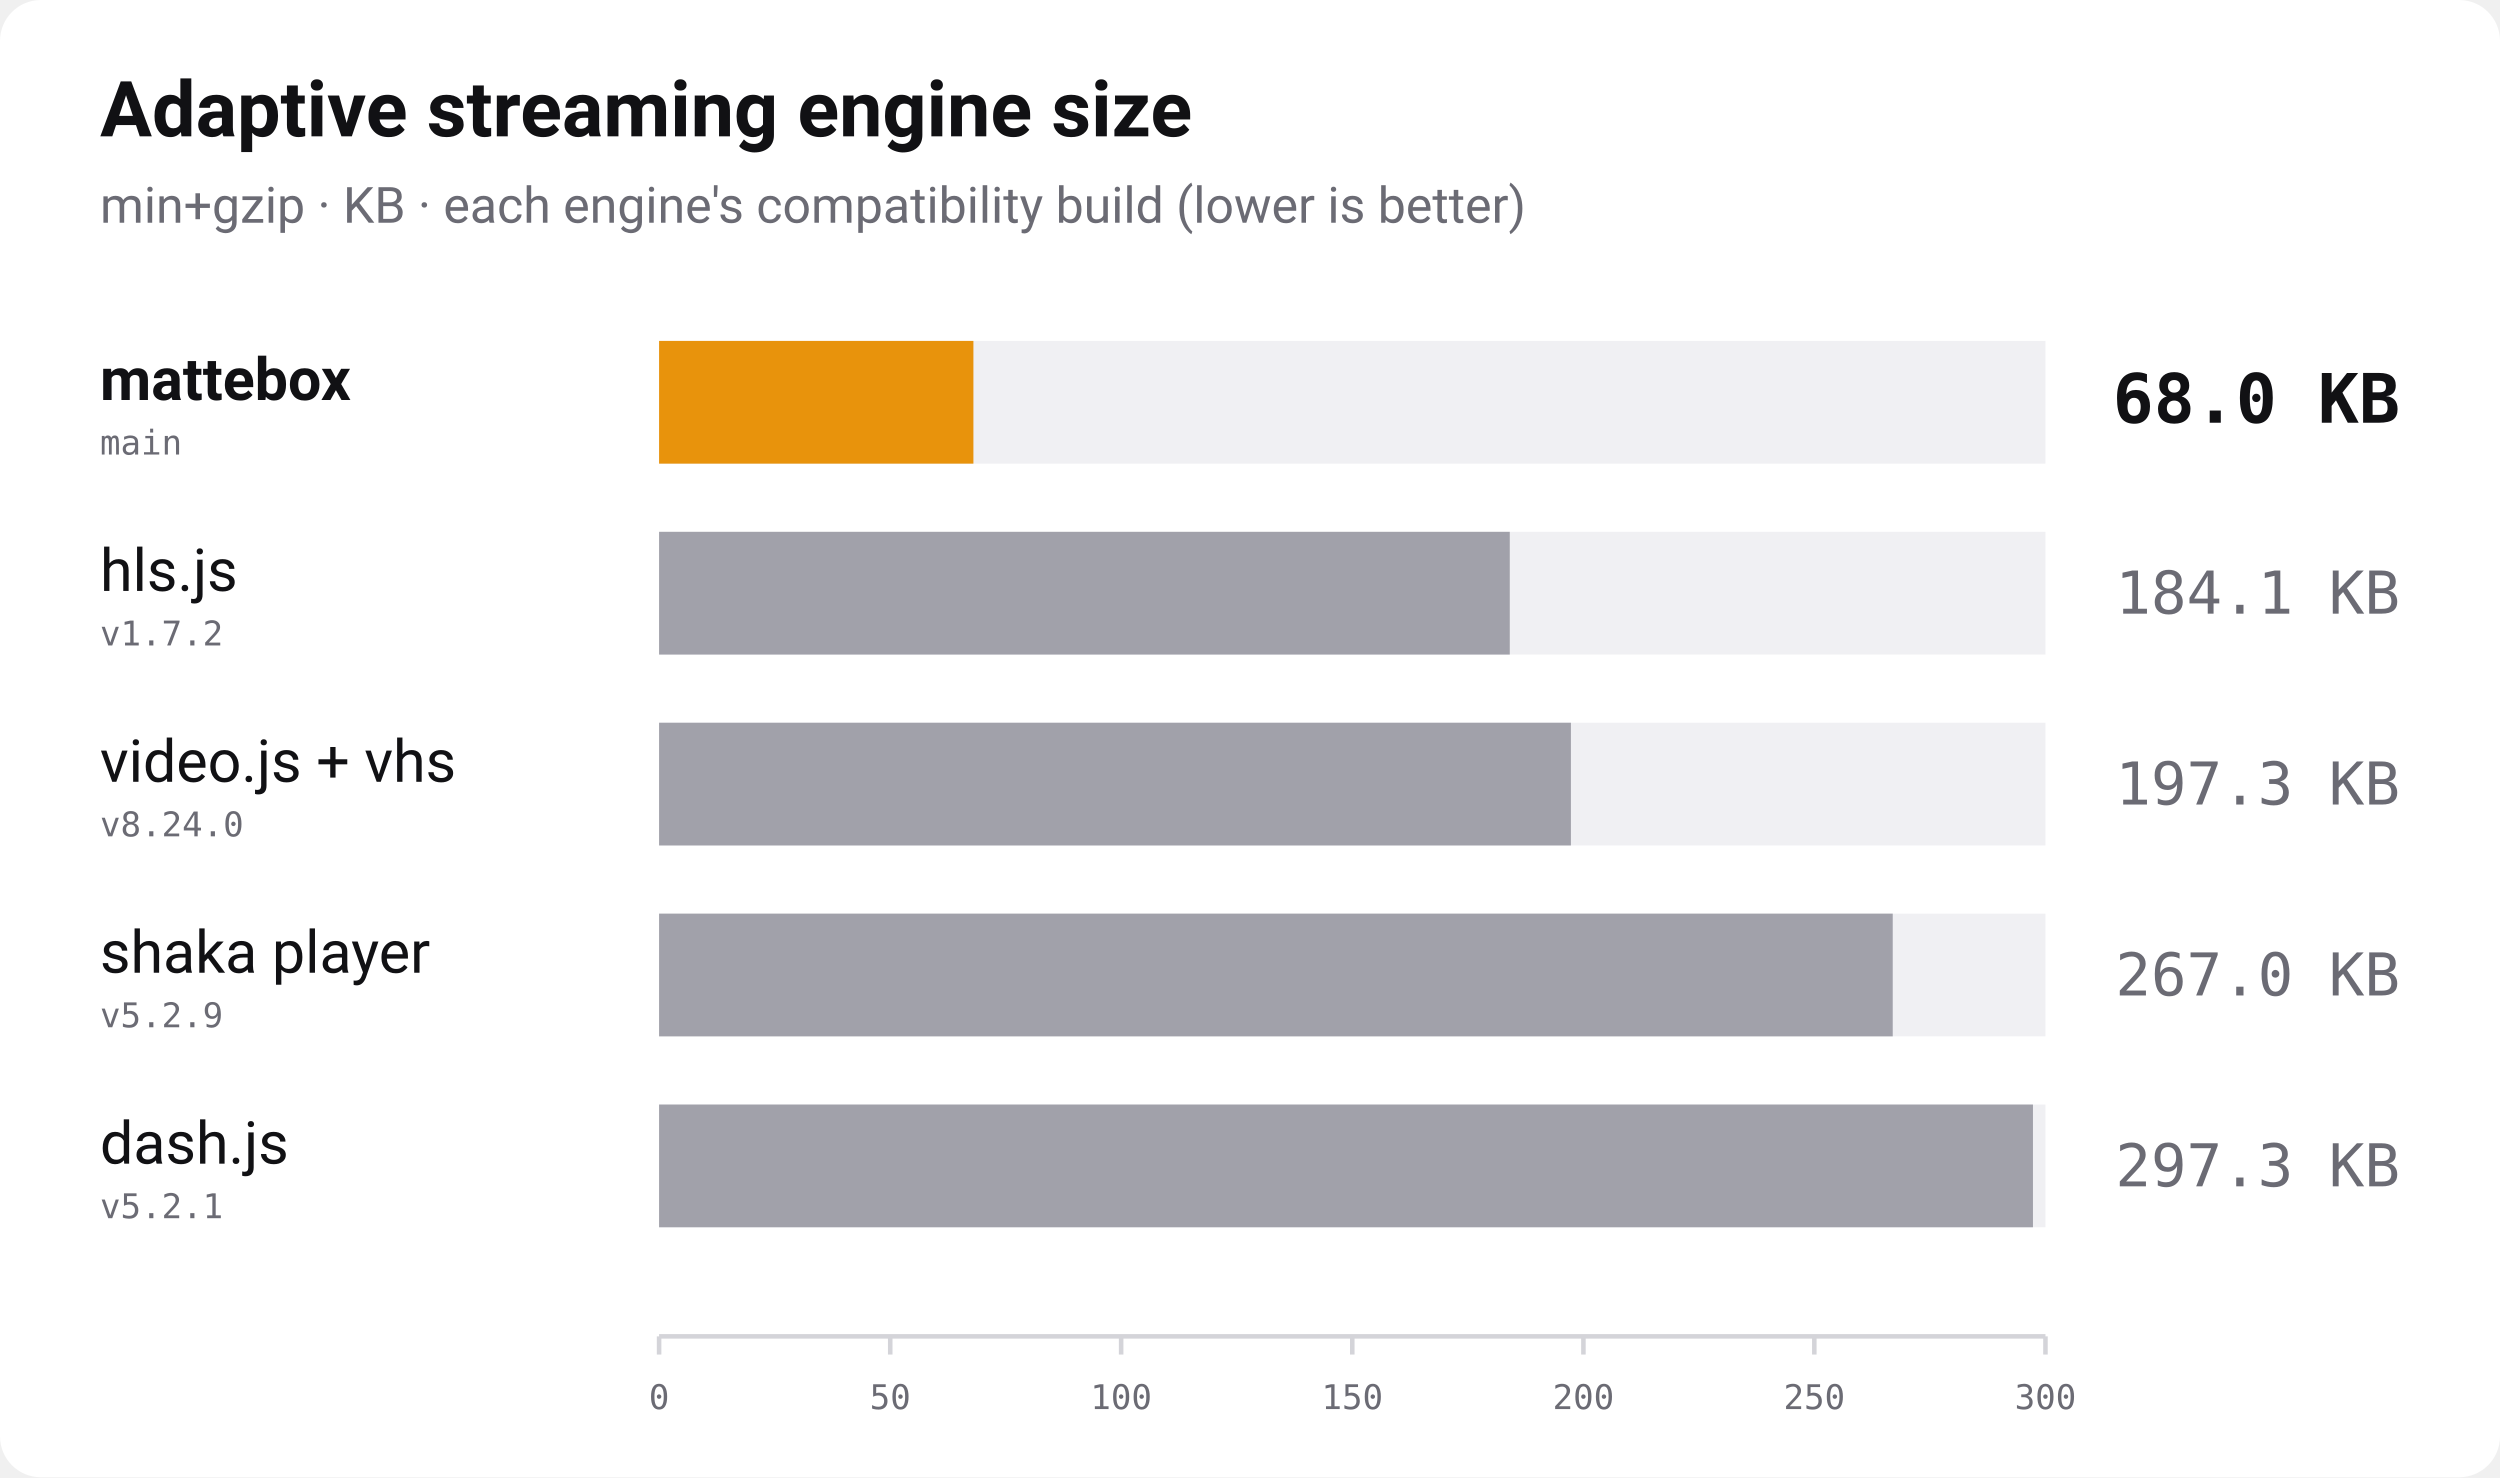
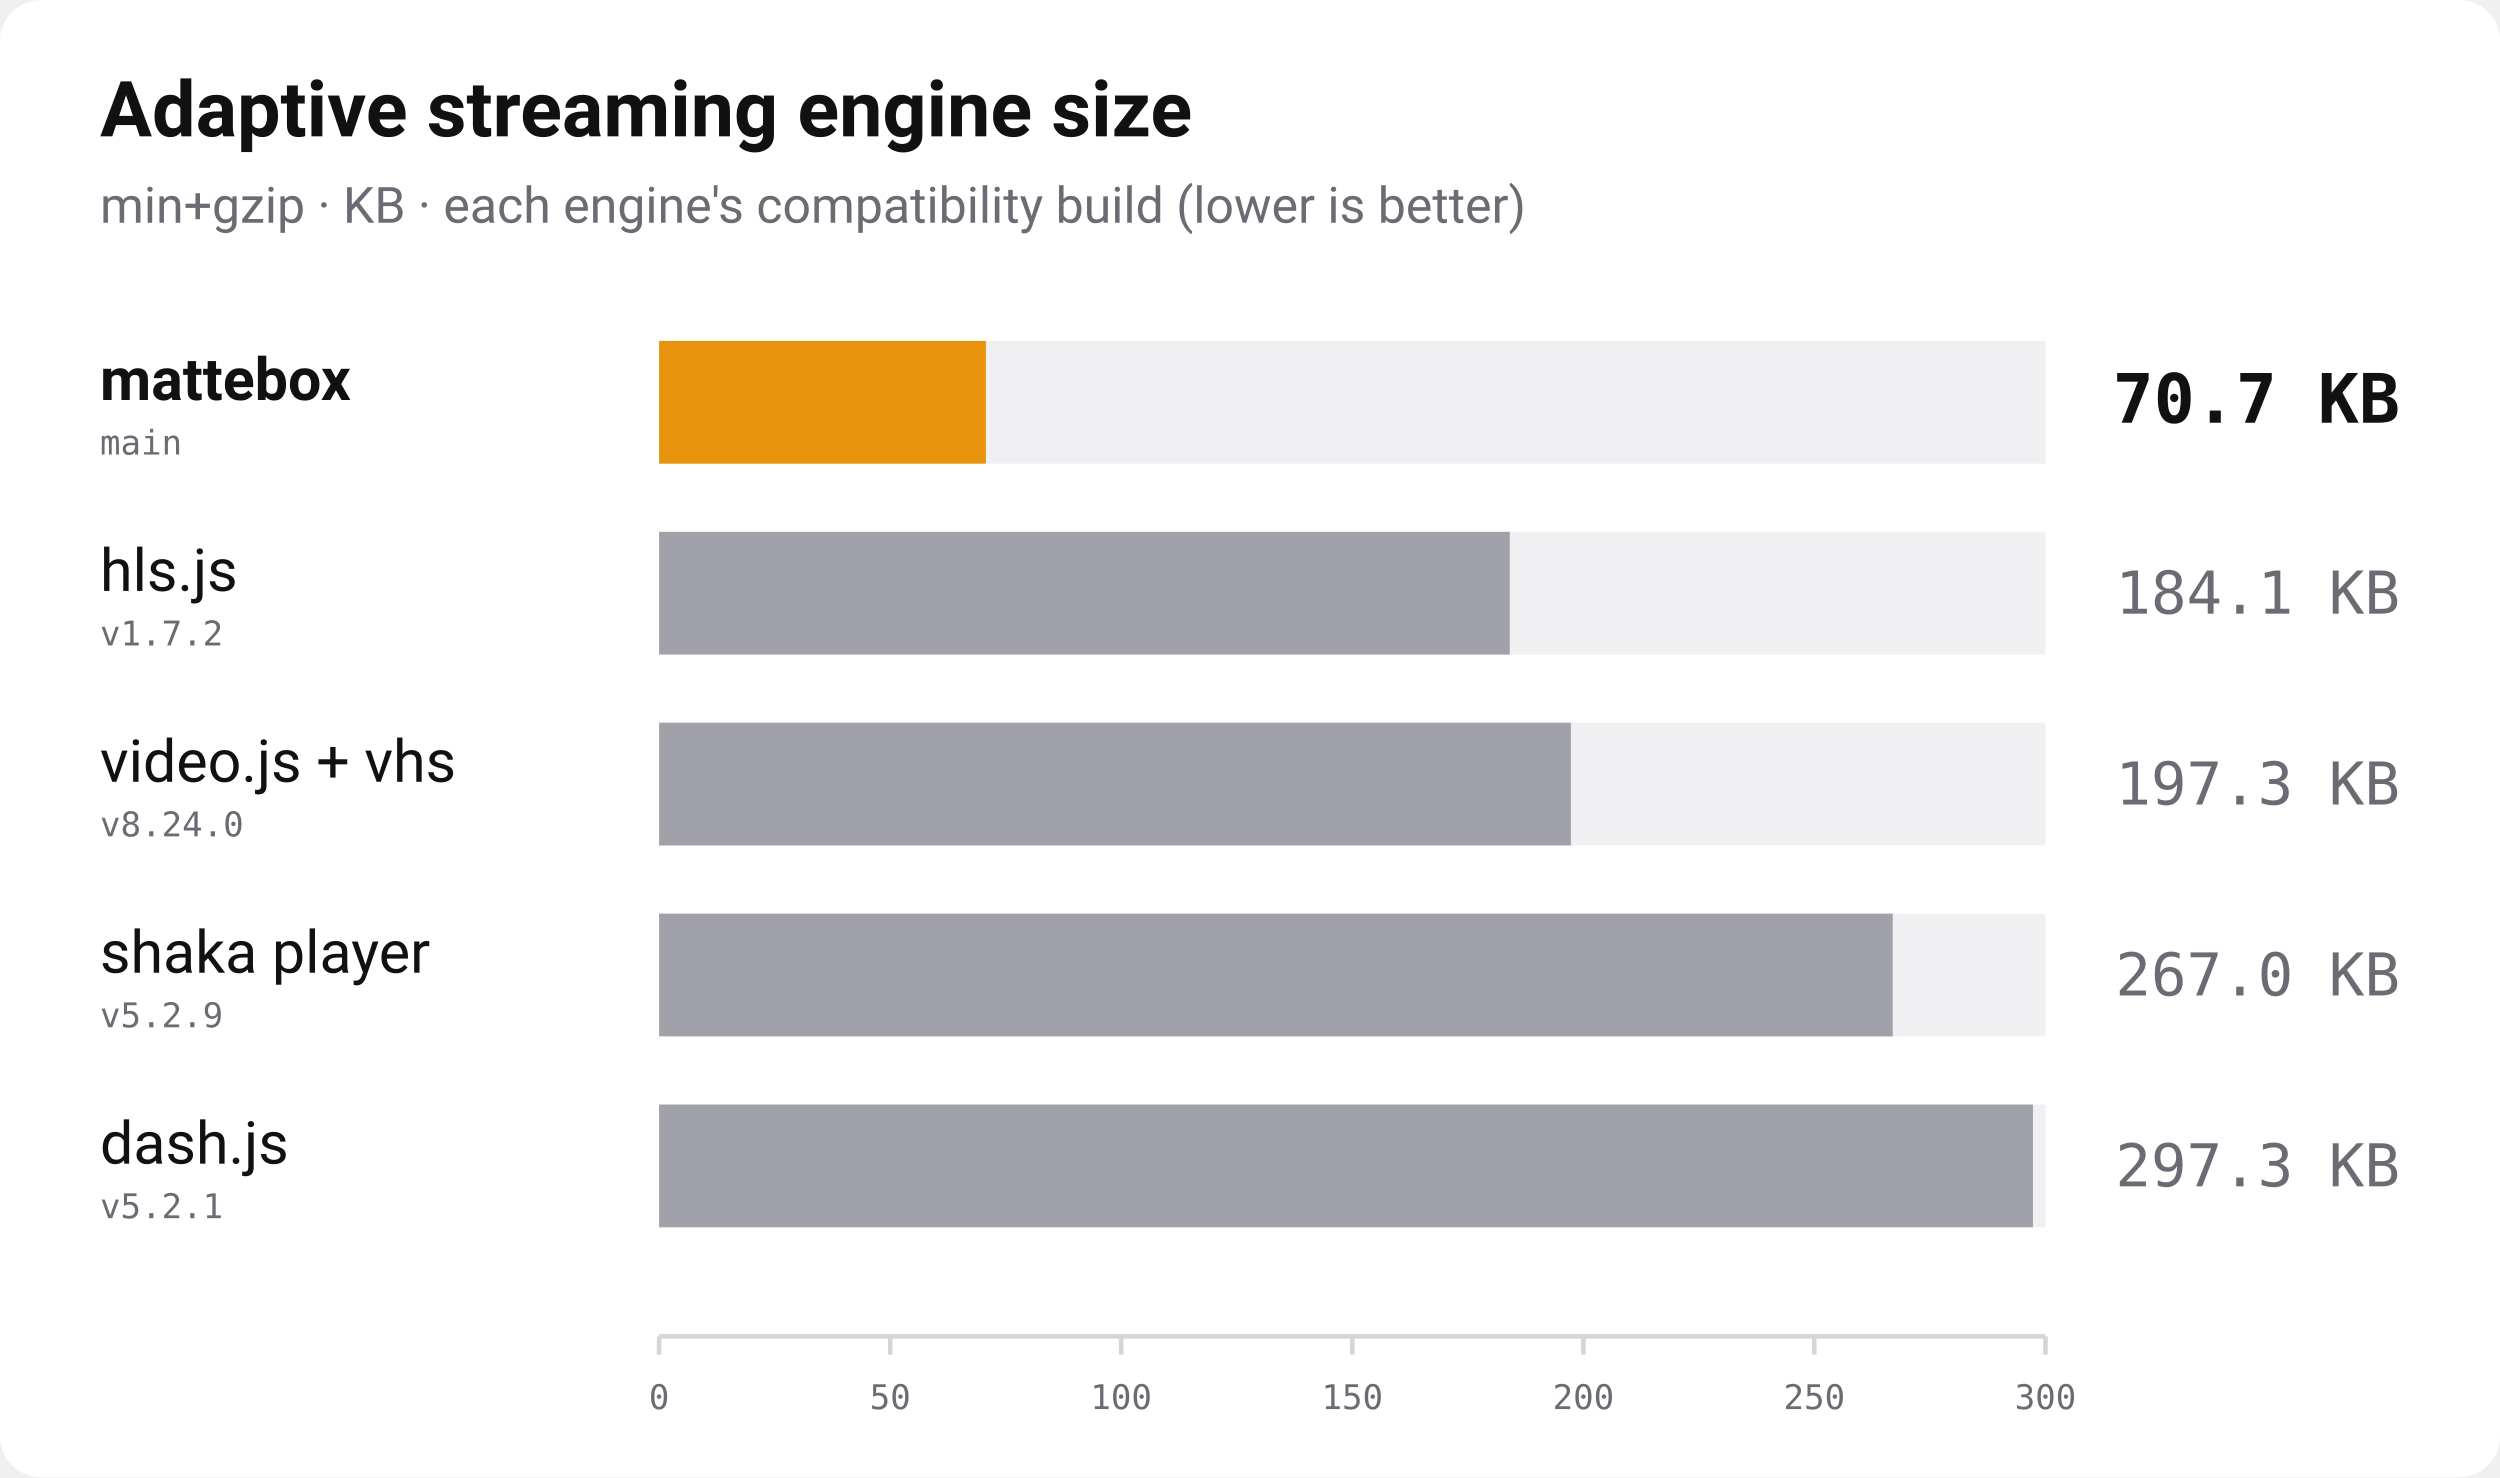
<svg xmlns="http://www.w3.org/2000/svg" width="1100" height="650" viewBox="0 0 1100 650" role="img" aria-label="Bundle size of adaptive streaming players, min+gzip, lower is better">
  <rect width="1100" height="650" rx="18" fill="#ffffff" />
  <text x="44" y="60" font-family="-apple-system, 'Segoe UI', Roboto, Helvetica, Arial, sans-serif" font-size="34" font-weight="700" fill="#111114">Adaptive streaming engine size</text>
  <text x="44" y="98" font-family="-apple-system, 'Segoe UI', Roboto, Helvetica, Arial, sans-serif" font-size="22" fill="#6b6b74">min+gzip · KB · each engine's compatibility build (lower is better)</text>
  <text x="44" y="176" font-family="-apple-system, 'Segoe UI', Roboto, Helvetica, Arial, sans-serif" font-size="26" font-weight="700" fill="#111114">mattebox</text>
  <text x="44" y="200" font-family="ui-monospace, 'SF Mono', Menlo, Consolas, monospace" font-size="15" fill="#6b6b74">main</text>
  <rect x="290" y="150" width="610" height="54" fill="#f0f0f3" />
-   <rect x="290" y="150" width="138.3" height="54" fill="#e8930c" />
-   <text x="1056" y="186" text-anchor="end" font-family="ui-monospace, 'SF Mono', Menlo, Consolas, monospace" font-size="30" font-weight="700" fill="#111114">68.0 KB</text>
+   <rect x="290" y="150" width="143.8" height="54" fill="#e8930c" />
+   <text x="1056" y="186" text-anchor="end" font-family="ui-monospace, 'SF Mono', Menlo, Consolas, monospace" font-size="30" font-weight="700" fill="#111114">70.7 KB</text>
  <text x="44" y="260" font-family="-apple-system, 'Segoe UI', Roboto, Helvetica, Arial, sans-serif" font-size="26" font-weight="400" fill="#111114">hls.js</text>
  <text x="44" y="284" font-family="ui-monospace, 'SF Mono', Menlo, Consolas, monospace" font-size="15" fill="#6b6b74">v1.7.2</text>
  <rect x="290" y="234" width="610" height="54" fill="#f0f0f3" />
  <rect x="290" y="234" width="374.3" height="54" fill="#a1a1aa" />
  <text x="1056" y="270" text-anchor="end" font-family="ui-monospace, 'SF Mono', Menlo, Consolas, monospace" font-size="26" font-weight="400" fill="#6b6b74">184.1 KB</text>
  <text x="44" y="344" font-family="-apple-system, 'Segoe UI', Roboto, Helvetica, Arial, sans-serif" font-size="26" font-weight="400" fill="#111114">video.js + vhs</text>
  <text x="44" y="368" font-family="ui-monospace, 'SF Mono', Menlo, Consolas, monospace" font-size="15" fill="#6b6b74">v8.24.0</text>
  <rect x="290" y="318" width="610" height="54" fill="#f0f0f3" />
  <rect x="290" y="318" width="401.2" height="54" fill="#a1a1aa" />
  <text x="1056" y="354" text-anchor="end" font-family="ui-monospace, 'SF Mono', Menlo, Consolas, monospace" font-size="26" font-weight="400" fill="#6b6b74">197.3 KB</text>
  <text x="44" y="428" font-family="-apple-system, 'Segoe UI', Roboto, Helvetica, Arial, sans-serif" font-size="26" font-weight="400" fill="#111114">shaka player</text>
  <text x="44" y="452" font-family="ui-monospace, 'SF Mono', Menlo, Consolas, monospace" font-size="15" fill="#6b6b74">v5.2.9</text>
  <rect x="290" y="402" width="610" height="54" fill="#f0f0f3" />
  <rect x="290" y="402" width="542.8" height="54" fill="#a1a1aa" />
  <text x="1056" y="438" text-anchor="end" font-family="ui-monospace, 'SF Mono', Menlo, Consolas, monospace" font-size="26" font-weight="400" fill="#6b6b74">267.0 KB</text>
  <text x="44" y="512" font-family="-apple-system, 'Segoe UI', Roboto, Helvetica, Arial, sans-serif" font-size="26" font-weight="400" fill="#111114">dash.js</text>
  <text x="44" y="536" font-family="ui-monospace, 'SF Mono', Menlo, Consolas, monospace" font-size="15" fill="#6b6b74">v5.2.1</text>
  <rect x="290" y="486" width="610" height="54" fill="#f0f0f3" />
  <rect x="290" y="486" width="604.5" height="54" fill="#a1a1aa" />
  <text x="1056" y="522" text-anchor="end" font-family="ui-monospace, 'SF Mono', Menlo, Consolas, monospace" font-size="26" font-weight="400" fill="#6b6b74">297.3 KB</text>
  <line x1="290" y1="588" x2="900" y2="588" stroke="#d4d4d9" stroke-width="2" />
  <line x1="290.0" y1="588" x2="290.0" y2="596" stroke="#d4d4d9" stroke-width="2" />
  <text x="290.0" y="620" text-anchor="middle" font-family="ui-monospace, 'SF Mono', Menlo, Consolas, monospace" font-size="15" fill="#6b6b74">0</text>
  <line x1="391.7" y1="588" x2="391.7" y2="596" stroke="#d4d4d9" stroke-width="2" />
  <text x="391.7" y="620" text-anchor="middle" font-family="ui-monospace, 'SF Mono', Menlo, Consolas, monospace" font-size="15" fill="#6b6b74">50</text>
  <line x1="493.3" y1="588" x2="493.3" y2="596" stroke="#d4d4d9" stroke-width="2" />
  <text x="493.3" y="620" text-anchor="middle" font-family="ui-monospace, 'SF Mono', Menlo, Consolas, monospace" font-size="15" fill="#6b6b74">100</text>
  <line x1="595.0" y1="588" x2="595.0" y2="596" stroke="#d4d4d9" stroke-width="2" />
  <text x="595.0" y="620" text-anchor="middle" font-family="ui-monospace, 'SF Mono', Menlo, Consolas, monospace" font-size="15" fill="#6b6b74">150</text>
  <line x1="696.7" y1="588" x2="696.7" y2="596" stroke="#d4d4d9" stroke-width="2" />
  <text x="696.7" y="620" text-anchor="middle" font-family="ui-monospace, 'SF Mono', Menlo, Consolas, monospace" font-size="15" fill="#6b6b74">200</text>
  <line x1="798.3" y1="588" x2="798.3" y2="596" stroke="#d4d4d9" stroke-width="2" />
  <text x="798.3" y="620" text-anchor="middle" font-family="ui-monospace, 'SF Mono', Menlo, Consolas, monospace" font-size="15" fill="#6b6b74">250</text>
  <line x1="900.0" y1="588" x2="900.0" y2="596" stroke="#d4d4d9" stroke-width="2" />
  <text x="900.0" y="620" text-anchor="middle" font-family="ui-monospace, 'SF Mono', Menlo, Consolas, monospace" font-size="15" fill="#6b6b74">300</text>
</svg>
